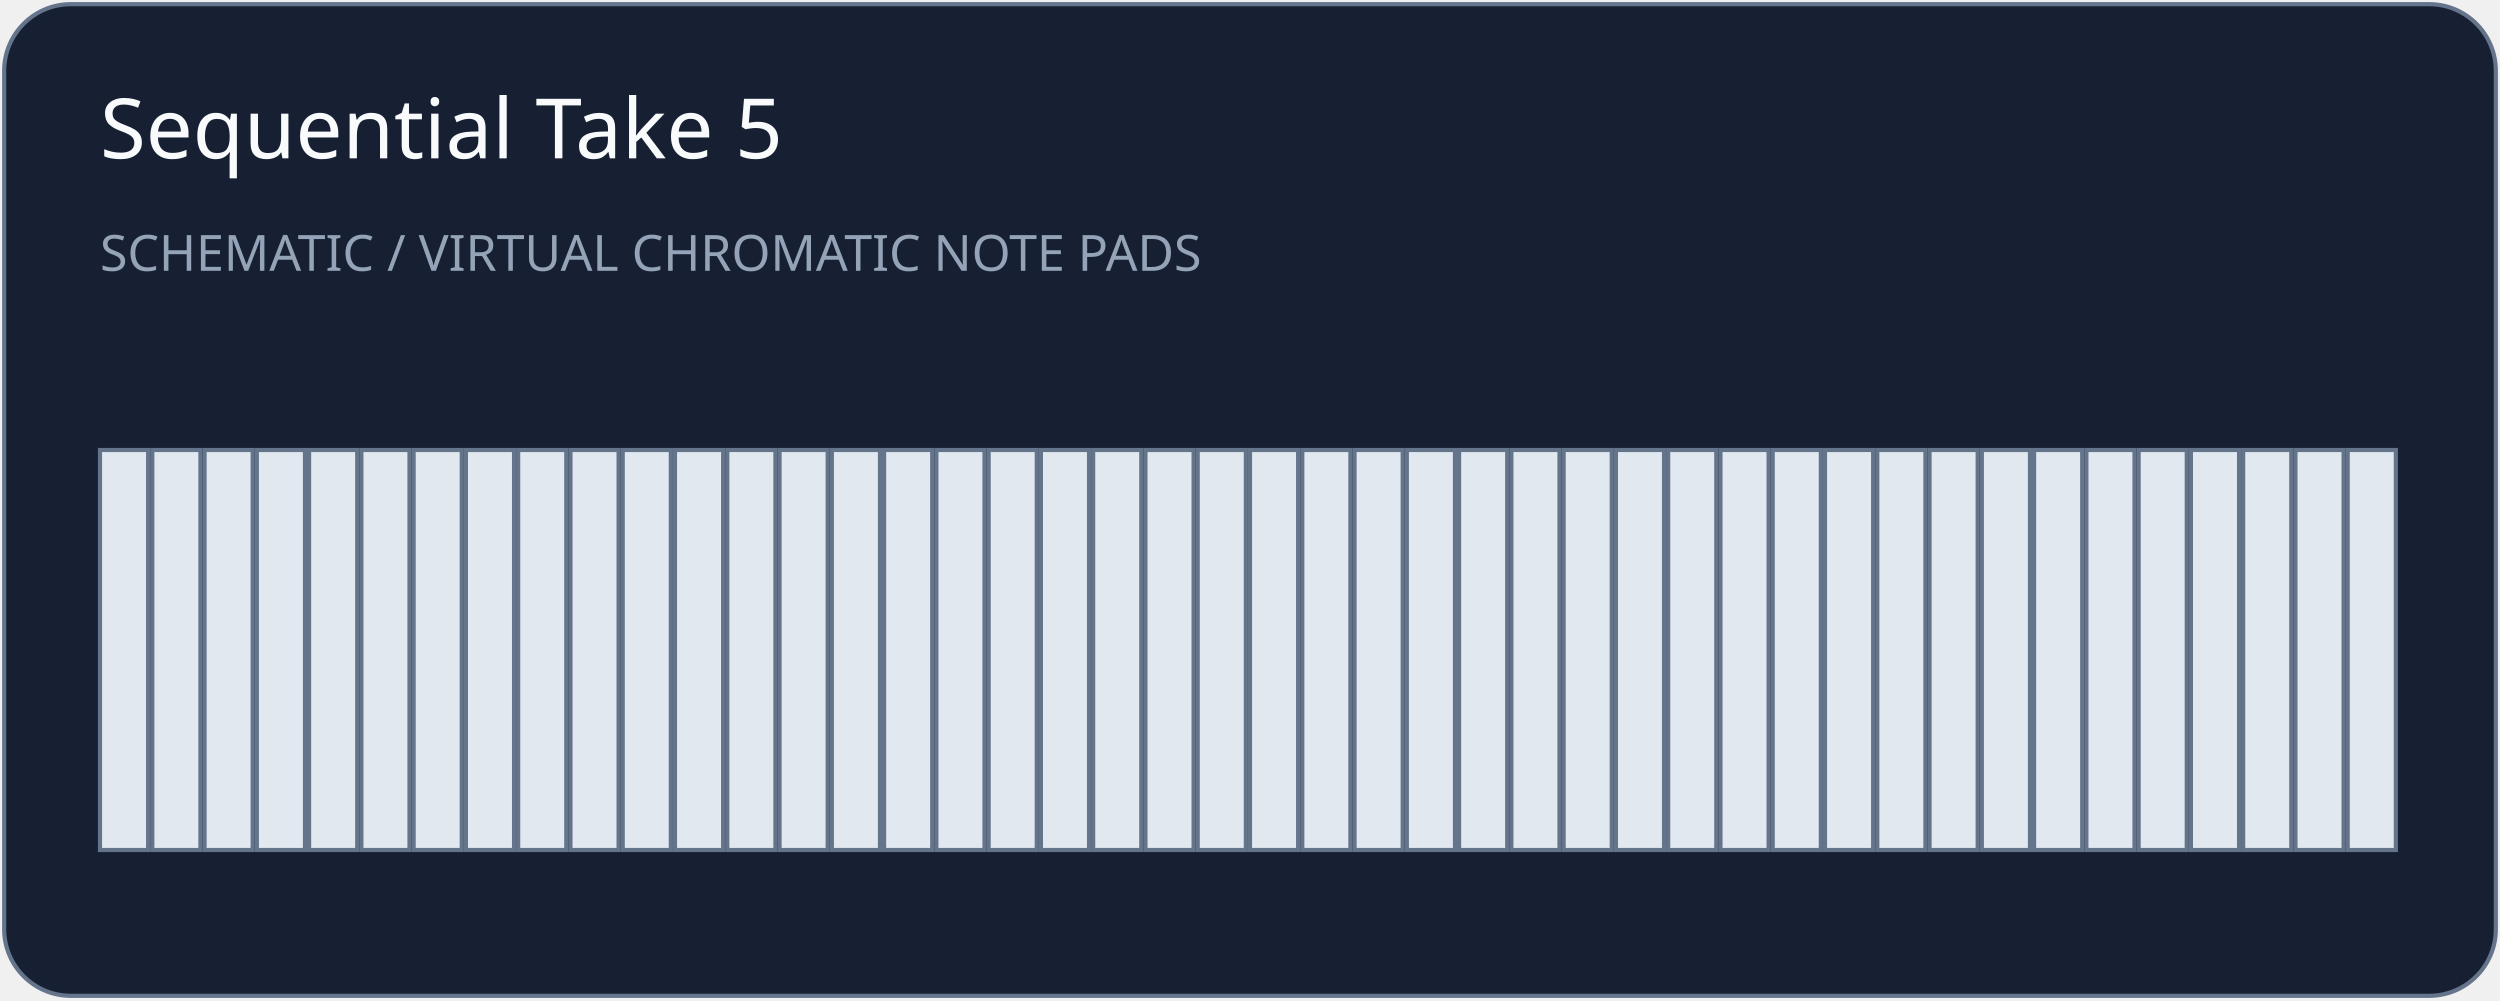
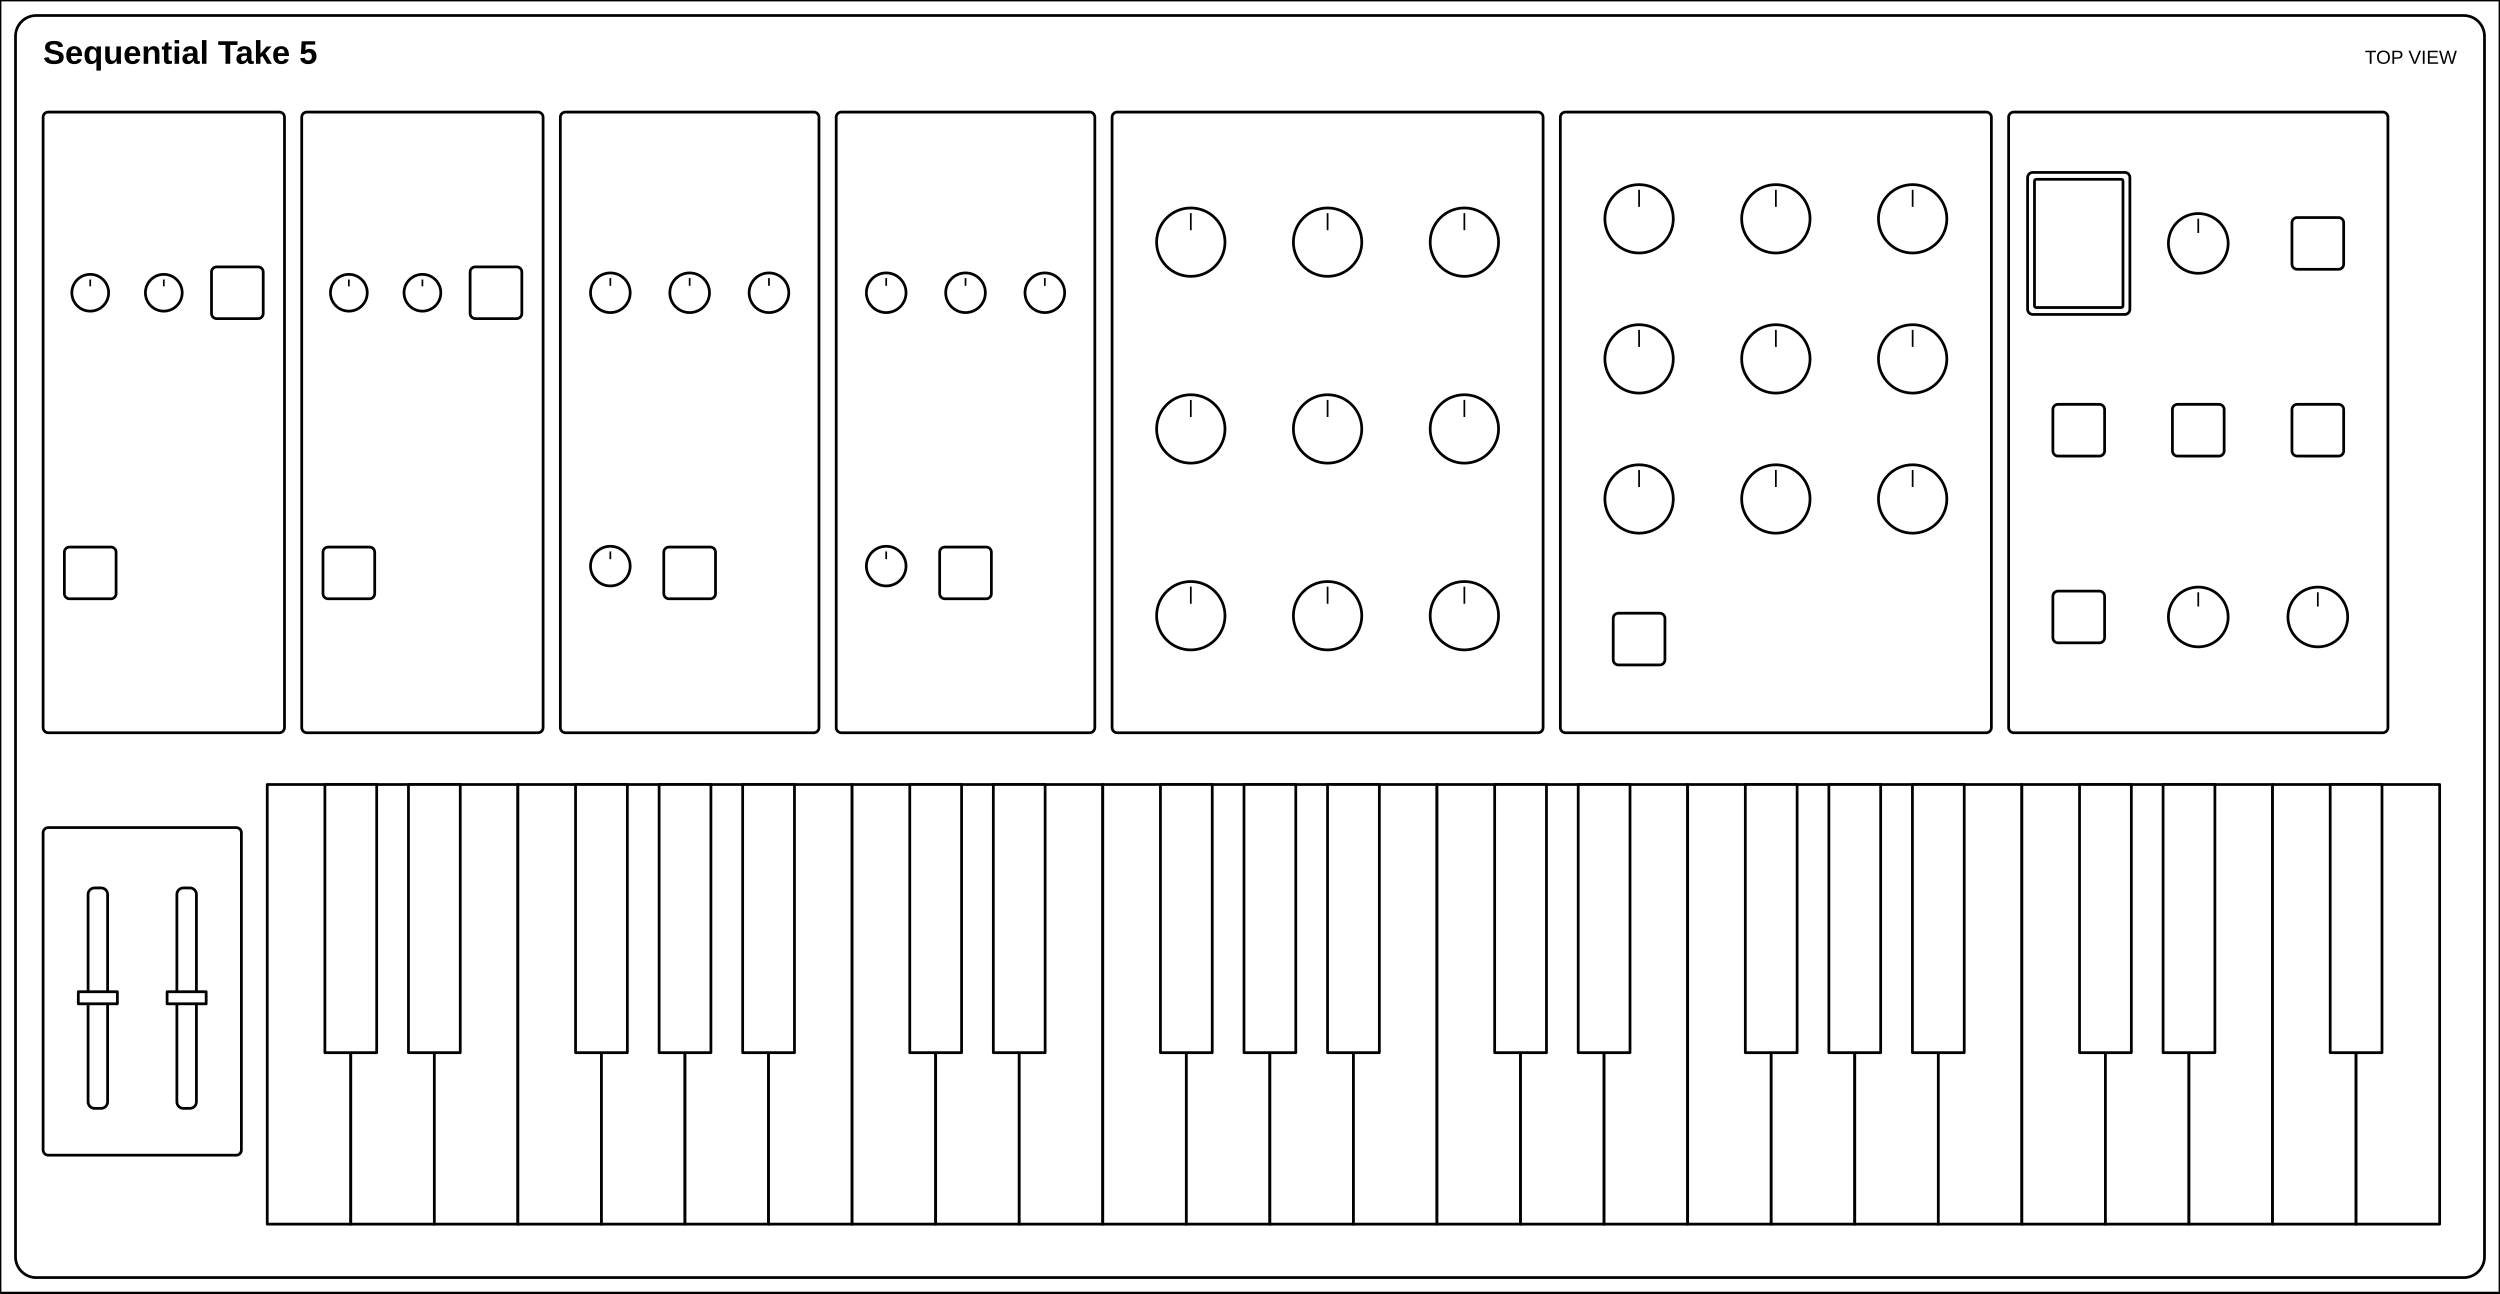
- <svg xmlns="http://www.w3.org/2000/svg" viewBox="0 0 600 240" role="img" aria-label="Sequential Take 5 schematic">
-   <rect x="1" y="1" width="598" height="238" rx="16" fill="#172033" stroke="#64748b" />
-   <text x="24" y="38" fill="#f8fafc" font-family="sans-serif" font-size="20">Sequential Take 5</text>
-   <text x="24" y="65" fill="#94a3b8" font-family="sans-serif" font-size="12">SCHEMATIC / VIRTUAL CHROMATIC NOTE PADS</text>
-   <rect x="24.00" y="108" width="11.55" height="96" fill="#e2e8f0" stroke="#64748b" />
-   <rect x="36.55" y="108" width="11.55" height="96" fill="#e2e8f0" stroke="#64748b" />
-   <rect x="49.09" y="108" width="11.55" height="96" fill="#e2e8f0" stroke="#64748b" />
-   <rect x="61.64" y="108" width="11.55" height="96" fill="#e2e8f0" stroke="#64748b" />
-   <rect x="74.18" y="108" width="11.55" height="96" fill="#e2e8f0" stroke="#64748b" />
-   <rect x="86.73" y="108" width="11.55" height="96" fill="#e2e8f0" stroke="#64748b" />
-   <rect x="99.27" y="108" width="11.55" height="96" fill="#e2e8f0" stroke="#64748b" />
-   <rect x="111.82" y="108" width="11.55" height="96" fill="#e2e8f0" stroke="#64748b" />
-   <rect x="124.36" y="108" width="11.55" height="96" fill="#e2e8f0" stroke="#64748b" />
-   <rect x="136.91" y="108" width="11.55" height="96" fill="#e2e8f0" stroke="#64748b" />
-   <rect x="149.45" y="108" width="11.55" height="96" fill="#e2e8f0" stroke="#64748b" />
-   <rect x="162.00" y="108" width="11.55" height="96" fill="#e2e8f0" stroke="#64748b" />
-   <rect x="174.55" y="108" width="11.55" height="96" fill="#e2e8f0" stroke="#64748b" />
-   <rect x="187.09" y="108" width="11.55" height="96" fill="#e2e8f0" stroke="#64748b" />
-   <rect x="199.64" y="108" width="11.55" height="96" fill="#e2e8f0" stroke="#64748b" />
-   <rect x="212.18" y="108" width="11.55" height="96" fill="#e2e8f0" stroke="#64748b" />
-   <rect x="224.73" y="108" width="11.55" height="96" fill="#e2e8f0" stroke="#64748b" />
-   <rect x="237.27" y="108" width="11.55" height="96" fill="#e2e8f0" stroke="#64748b" />
-   <rect x="249.82" y="108" width="11.55" height="96" fill="#e2e8f0" stroke="#64748b" />
-   <rect x="262.36" y="108" width="11.55" height="96" fill="#e2e8f0" stroke="#64748b" />
-   <rect x="274.91" y="108" width="11.55" height="96" fill="#e2e8f0" stroke="#64748b" />
-   <rect x="287.45" y="108" width="11.55" height="96" fill="#e2e8f0" stroke="#64748b" />
-   <rect x="300.00" y="108" width="11.55" height="96" fill="#e2e8f0" stroke="#64748b" />
-   <rect x="312.55" y="108" width="11.55" height="96" fill="#e2e8f0" stroke="#64748b" />
-   <rect x="325.09" y="108" width="11.55" height="96" fill="#e2e8f0" stroke="#64748b" />
-   <rect x="337.64" y="108" width="11.55" height="96" fill="#e2e8f0" stroke="#64748b" />
-   <rect x="350.18" y="108" width="11.55" height="96" fill="#e2e8f0" stroke="#64748b" />
-   <rect x="362.73" y="108" width="11.55" height="96" fill="#e2e8f0" stroke="#64748b" />
-   <rect x="375.27" y="108" width="11.55" height="96" fill="#e2e8f0" stroke="#64748b" />
-   <rect x="387.82" y="108" width="11.55" height="96" fill="#e2e8f0" stroke="#64748b" />
-   <rect x="400.36" y="108" width="11.55" height="96" fill="#e2e8f0" stroke="#64748b" />
-   <rect x="412.91" y="108" width="11.55" height="96" fill="#e2e8f0" stroke="#64748b" />
-   <rect x="425.45" y="108" width="11.55" height="96" fill="#e2e8f0" stroke="#64748b" />
-   <rect x="438.00" y="108" width="11.55" height="96" fill="#e2e8f0" stroke="#64748b" />
-   <rect x="450.55" y="108" width="11.55" height="96" fill="#e2e8f0" stroke="#64748b" />
-   <rect x="463.09" y="108" width="11.55" height="96" fill="#e2e8f0" stroke="#64748b" />
-   <rect x="475.64" y="108" width="11.55" height="96" fill="#e2e8f0" stroke="#64748b" />
-   <rect x="488.18" y="108" width="11.55" height="96" fill="#e2e8f0" stroke="#64748b" />
-   <rect x="500.73" y="108" width="11.55" height="96" fill="#e2e8f0" stroke="#64748b" />
-   <rect x="513.27" y="108" width="11.55" height="96" fill="#e2e8f0" stroke="#64748b" />
-   <rect x="525.82" y="108" width="11.55" height="96" fill="#e2e8f0" stroke="#64748b" />
-   <rect x="538.36" y="108" width="11.55" height="96" fill="#e2e8f0" stroke="#64748b" />
-   <rect x="550.91" y="108" width="11.55" height="96" fill="#e2e8f0" stroke="#64748b" />
-   <rect x="563.45" y="108" width="11.55" height="96" fill="#e2e8f0" stroke="#64748b" />
+ <svg xmlns="http://www.w3.org/2000/svg" viewBox="0 0 1450 750" role="img" aria-labelledby="title description">
+   <style>text{font-family:Arial,Helvetica,sans-serif;fill:#000;stroke:none}.line{fill:#fff;stroke:#000;stroke-width:1.6;stroke-linejoin:round;stroke-linecap:round}.thin{fill:none;stroke:#000;stroke-width:1;stroke-linejoin:round;stroke-linecap:round}</style>
+   <rect x="0" y="0" width="1450" height="750" class="line" fill="#fff" stroke="none" stroke-width="1.6" />
+   <rect x="9" y="9" width="1432" height="732" class="line" fill="#fff" stroke="#000" stroke-width="1.6" rx="12" />
+   <text x="25" y="37" fill="#000" font-family="Arial,Helvetica,sans-serif" font-size="19" text-anchor="start" font-weight="bold">Sequential Take 5</text>
+   <text x="1425" y="37" fill="#000" font-family="Arial,Helvetica,sans-serif" font-size="11" text-anchor="end">TOP VIEW</text>
+   <rect x="25" y="480" width="115" height="190" class="line" fill="#fff" stroke="#000" stroke-width="1.6" rx="3" />
+   <g id="performance-pitch" data-kind="wheel" aria-label="Pitch">
+     <rect x="51.085" y="515" width="11.33" height="127.853" class="line" fill="#fff" stroke="#000" stroke-width="1.6" rx="3.777" />
+     <rect x="45.42" y="575.209" width="22.66" height="7" class="line" fill="#000" stroke="#000" stroke-width="1.6" />
+   </g>
+   <g id="performance-mod" data-kind="wheel" aria-label="Mod">
+     <rect x="102.585" y="515" width="11.33" height="127.853" class="line" fill="#fff" stroke="#000" stroke-width="1.6" rx="3.777" />
+     <rect x="96.92" y="575.209" width="22.66" height="7" class="line" fill="#000" stroke="#000" stroke-width="1.6" />
+   </g>
+   <rect x="25" y="65" width="140" height="360" class="line" fill="#fff" stroke="#000" stroke-width="1.6" rx="3" />
+   <g id="lfo-1-frequency" data-kind="knob" aria-label="Frequency">
+     <circle cx="52.333" cy="169.795" r="10.667" class="line" fill="#fff" stroke="#000" stroke-width="1.6" />
+     <path d="M52.333 162.128L52.333 166.062" fill="none" stroke="#000" stroke-width="1" />
+   </g>
+   <g id="lfo-1-amount" data-kind="knob" aria-label="Amount">
+     <circle cx="95" cy="169.795" r="10.667" class="line" fill="#fff" stroke="#000" stroke-width="1.6" />
+     <path d="M95 162.128L95 166.062" fill="none" stroke="#000" stroke-width="1" />
+   </g>
+   <g id="lfo-1-shape" data-kind="button" aria-label="Shape">
+     <rect x="122.667" y="154.795" width="30" height="30" class="line" fill="#fff" stroke="#000" stroke-width="1.6" rx="3" />
+   </g>
+   <g id="lfo-1-dest" data-kind="button" aria-label="Dest">
+     <rect x="37.333" y="317.295" width="30" height="30" class="line" fill="#fff" stroke="#000" stroke-width="1.6" rx="3" />
+   </g>
+   <rect x="175" y="65" width="140" height="360" class="line" fill="#fff" stroke="#000" stroke-width="1.6" rx="3" />
+   <g id="lfo-2-frequency" data-kind="knob" aria-label="Frequency">
+     <circle cx="202.333" cy="169.795" r="10.667" class="line" fill="#fff" stroke="#000" stroke-width="1.6" />
+     <path d="M202.333 162.128L202.333 166.062" fill="none" stroke="#000" stroke-width="1" />
+   </g>
+   <g id="lfo-2-amount" data-kind="knob" aria-label="Amount">
+     <circle cx="245" cy="169.795" r="10.667" class="line" fill="#fff" stroke="#000" stroke-width="1.6" />
+     <path d="M245 162.128L245 166.062" fill="none" stroke="#000" stroke-width="1" />
+   </g>
+   <g id="lfo-2-shape" data-kind="button" aria-label="Shape">
+     <rect x="272.667" y="154.795" width="30" height="30" class="line" fill="#fff" stroke="#000" stroke-width="1.6" rx="3" />
+   </g>
+   <g id="lfo-2-dest" data-kind="button" aria-label="Dest">
+     <rect x="187.333" y="317.295" width="30" height="30" class="line" fill="#fff" stroke="#000" stroke-width="1.6" rx="3" />
+   </g>
+   <rect x="325" y="65" width="150" height="360" class="line" fill="#fff" stroke="#000" stroke-width="1.6" rx="3" />
+   <g id="osc-1-frequency" data-kind="knob" aria-label="Frequency">
+     <circle cx="354" cy="169.795" r="11.5" class="line" fill="#fff" stroke="#000" stroke-width="1.6" />
+     <path d="M354 161.295L354 165.77" fill="none" stroke="#000" stroke-width="1" />
+   </g>
+   <g id="osc-1-shape" data-kind="knob" aria-label="Shape">
+     <circle cx="400" cy="169.795" r="11.5" class="line" fill="#fff" stroke="#000" stroke-width="1.6" />
+     <path d="M400 161.295L400 165.77" fill="none" stroke="#000" stroke-width="1" />
+   </g>
+   <g id="osc-1-fine" data-kind="knob" aria-label="Fine">
+     <circle cx="446" cy="169.795" r="11.5" class="line" fill="#fff" stroke="#000" stroke-width="1.6" />
+     <path d="M446 161.295L446 165.77" fill="none" stroke="#000" stroke-width="1" />
+   </g>
+   <g id="osc-1-pulse-width" data-kind="knob" aria-label="Pulse width">
+     <circle cx="354" cy="328.34" r="11.5" class="line" fill="#fff" stroke="#000" stroke-width="1.6" />
+     <path d="M354 319.84L354 324.315" fill="none" stroke="#000" stroke-width="1" />
+   </g>
+   <g id="osc-1-sync" data-kind="button" aria-label="Sync">
+     <rect x="385" y="317.295" width="30" height="30" class="line" fill="#fff" stroke="#000" stroke-width="1.6" rx="3" />
+   </g>
+   <rect x="485" y="65" width="150" height="360" class="line" fill="#fff" stroke="#000" stroke-width="1.6" rx="3" />
+   <g id="osc-2-frequency" data-kind="knob" aria-label="Frequency">
+     <circle cx="514" cy="169.795" r="11.5" class="line" fill="#fff" stroke="#000" stroke-width="1.6" />
+     <path d="M514 161.295L514 165.77" fill="none" stroke="#000" stroke-width="1" />
+   </g>
+   <g id="osc-2-shape" data-kind="knob" aria-label="Shape">
+     <circle cx="560" cy="169.795" r="11.5" class="line" fill="#fff" stroke="#000" stroke-width="1.6" />
+     <path d="M560 161.295L560 165.77" fill="none" stroke="#000" stroke-width="1" />
+   </g>
+   <g id="osc-2-fine" data-kind="knob" aria-label="Fine">
+     <circle cx="606" cy="169.795" r="11.5" class="line" fill="#fff" stroke="#000" stroke-width="1.6" />
+     <path d="M606 161.295L606 165.77" fill="none" stroke="#000" stroke-width="1" />
+   </g>
+   <g id="osc-2-pulse-width" data-kind="knob" aria-label="Pulse width">
+     <circle cx="514" cy="328.34" r="11.5" class="line" fill="#fff" stroke="#000" stroke-width="1.6" />
+     <path d="M514 319.84L514 324.315" fill="none" stroke="#000" stroke-width="1" />
+   </g>
+   <g id="osc-2-low-freq" data-kind="button" aria-label="Low freq">
+     <rect x="545" y="317.295" width="30" height="30" class="line" fill="#fff" stroke="#000" stroke-width="1.6" rx="3" />
+   </g>
+   <rect x="645" y="65" width="250" height="360" class="line" fill="#fff" stroke="#000" stroke-width="1.6" rx="3" />
+   <g id="mixer-filter-osc-1" data-kind="knob" aria-label="Osc 1">
+     <circle cx="690.667" cy="140.452" r="19.833" class="line" fill="#fff" stroke="#000" stroke-width="1.6" />
+     <path d="M690.667 123.618L690.667 133.51" fill="none" stroke="#000" stroke-width="1" />
+   </g>
+   <g id="mixer-filter-osc-2" data-kind="knob" aria-label="Osc 2">
+     <circle cx="770" cy="140.452" r="19.833" class="line" fill="#fff" stroke="#000" stroke-width="1.6" />
+     <path d="M770 123.618L770 133.51" fill="none" stroke="#000" stroke-width="1" />
+   </g>
+   <g id="mixer-filter-sub" data-kind="knob" aria-label="Sub">
+     <circle cx="849.333" cy="140.452" r="19.833" class="line" fill="#fff" stroke="#000" stroke-width="1.6" />
+     <path d="M849.333 123.618L849.333 133.51" fill="none" stroke="#000" stroke-width="1" />
+   </g>
+   <g id="mixer-filter-noise" data-kind="knob" aria-label="Noise">
+     <circle cx="690.667" cy="248.785" r="19.833" class="line" fill="#fff" stroke="#000" stroke-width="1.6" />
+     <path d="M690.667 231.952L690.667 241.843" fill="none" stroke="#000" stroke-width="1" />
+   </g>
+   <g id="mixer-filter-cutoff" data-kind="knob" aria-label="Cutoff">
+     <circle cx="770" cy="248.785" r="19.833" class="line" fill="#fff" stroke="#000" stroke-width="1.6" />
+     <path d="M770 231.952L770 241.843" fill="none" stroke="#000" stroke-width="1" />
+   </g>
+   <g id="mixer-filter-resonance" data-kind="knob" aria-label="Resonance">
+     <circle cx="849.333" cy="248.785" r="19.833" class="line" fill="#fff" stroke="#000" stroke-width="1.6" />
+     <path d="M849.333 231.952L849.333 241.843" fill="none" stroke="#000" stroke-width="1" />
+   </g>
+   <g id="mixer-filter-env-amt" data-kind="knob" aria-label="Env amt">
+     <circle cx="690.667" cy="357.118" r="19.833" class="line" fill="#fff" stroke="#000" stroke-width="1.6" />
+     <path d="M690.667 340.285L690.667 350.177" fill="none" stroke="#000" stroke-width="1" />
+   </g>
+   <g id="mixer-filter-drive" data-kind="knob" aria-label="Drive">
+     <circle cx="770" cy="357.118" r="19.833" class="line" fill="#fff" stroke="#000" stroke-width="1.6" />
+     <path d="M770 340.285L770 350.177" fill="none" stroke="#000" stroke-width="1" />
+   </g>
+   <g id="mixer-filter-key-amt" data-kind="knob" aria-label="Key amt">
+     <circle cx="849.333" cy="357.118" r="19.833" class="line" fill="#fff" stroke="#000" stroke-width="1.6" />
+     <path d="M849.333 340.285L849.333 350.177" fill="none" stroke="#000" stroke-width="1" />
+   </g>
+   <rect x="905" y="65" width="250" height="360" class="line" fill="#fff" stroke="#000" stroke-width="1.6" rx="3" />
+   <g id="envelopes-attack-1" data-kind="knob" aria-label="Attack 1">
+     <circle cx="950.667" cy="126.91" r="19.833" class="line" fill="#fff" stroke="#000" stroke-width="1.6" />
+     <path d="M950.667 110.077L950.667 119.968" fill="none" stroke="#000" stroke-width="1" />
+   </g>
+   <g id="envelopes-decay-1" data-kind="knob" aria-label="Decay 1">
+     <circle cx="1030" cy="126.91" r="19.833" class="line" fill="#fff" stroke="#000" stroke-width="1.6" />
+     <path d="M1030 110.077L1030 119.968" fill="none" stroke="#000" stroke-width="1" />
+   </g>
+   <g id="envelopes-sustain-1" data-kind="knob" aria-label="Sustain 1">
+     <circle cx="1109.333" cy="126.91" r="19.833" class="line" fill="#fff" stroke="#000" stroke-width="1.6" />
+     <path d="M1109.333 110.077L1109.333 119.968" fill="none" stroke="#000" stroke-width="1" />
+   </g>
+   <g id="envelopes-release-1" data-kind="knob" aria-label="Release 1">
+     <circle cx="950.667" cy="208.16" r="19.833" class="line" fill="#fff" stroke="#000" stroke-width="1.6" />
+     <path d="M950.667 191.327L950.667 201.218" fill="none" stroke="#000" stroke-width="1" />
+   </g>
+   <g id="envelopes-attack-2" data-kind="knob" aria-label="Attack 2">
+     <circle cx="1030" cy="208.16" r="19.833" class="line" fill="#fff" stroke="#000" stroke-width="1.6" />
+     <path d="M1030 191.327L1030 201.218" fill="none" stroke="#000" stroke-width="1" />
+   </g>
+   <g id="envelopes-decay-2" data-kind="knob" aria-label="Decay 2">
+     <circle cx="1109.333" cy="208.16" r="19.833" class="line" fill="#fff" stroke="#000" stroke-width="1.6" />
+     <path d="M1109.333 191.327L1109.333 201.218" fill="none" stroke="#000" stroke-width="1" />
+   </g>
+   <g id="envelopes-sustain-2" data-kind="knob" aria-label="Sustain 2">
+     <circle cx="950.667" cy="289.41" r="19.833" class="line" fill="#fff" stroke="#000" stroke-width="1.6" />
+     <path d="M950.667 272.577L950.667 282.468" fill="none" stroke="#000" stroke-width="1" />
+   </g>
+   <g id="envelopes-release-2" data-kind="knob" aria-label="Release 2">
+     <circle cx="1030" cy="289.41" r="19.833" class="line" fill="#fff" stroke="#000" stroke-width="1.6" />
+     <path d="M1030 272.577L1030 282.468" fill="none" stroke="#000" stroke-width="1" />
+   </g>
+   <g id="envelopes-velocity" data-kind="knob" aria-label="Velocity">
+     <circle cx="1109.333" cy="289.41" r="19.833" class="line" fill="#fff" stroke="#000" stroke-width="1.6" />
+     <path d="M1109.333 272.577L1109.333 282.468" fill="none" stroke="#000" stroke-width="1" />
+   </g>
+   <g id="envelopes-env-select" data-kind="button" aria-label="Env select">
+     <rect x="935.667" y="355.66" width="30" height="30" class="line" fill="#fff" stroke="#000" stroke-width="1.6" rx="3" />
+   </g>
+   <rect x="1165" y="65" width="220" height="360" class="line" fill="#fff" stroke="#000" stroke-width="1.6" rx="3" />
+   <g id="program-global-display" data-kind="screen" aria-label="Display">
+     <rect x="1176" y="100" width="59.333" height="82.365" class="line" fill="#fff" stroke="#000" stroke-width="1.6" rx="3" />
+     <rect x="1180" y="104" width="51.333" height="74.365" class="line" fill="#fff" stroke="#000" stroke-width="1.6" rx="1" />
+   </g>
+   <g id="program-global-program" data-kind="knob" aria-label="Program">
+     <circle cx="1275" cy="141.182" r="17.333" class="line" fill="#fff" stroke="#000" stroke-width="1.6" />
+     <path d="M1275 126.849L1275 135.116" fill="none" stroke="#000" stroke-width="1" />
+   </g>
+   <g id="program-global-bank" data-kind="button" aria-label="Bank">
+     <rect x="1329.333" y="126.182" width="30" height="30" class="line" fill="#fff" stroke="#000" stroke-width="1.6" rx="3" />
+   </g>
+   <g id="program-global-write" data-kind="button" aria-label="Write">
+     <rect x="1190.667" y="234.516" width="30" height="30" class="line" fill="#fff" stroke="#000" stroke-width="1.6" rx="3" />
+   </g>
+   <g id="program-global-global" data-kind="button" aria-label="Global">
+     <rect x="1260" y="234.516" width="30" height="30" class="line" fill="#fff" stroke="#000" stroke-width="1.6" rx="3" />
+   </g>
+   <g id="program-global-arp" data-kind="button" aria-label="Arp">
+     <rect x="1329.333" y="234.516" width="30" height="30" class="line" fill="#fff" stroke="#000" stroke-width="1.6" rx="3" />
+   </g>
+   <g id="program-global-sequencer" data-kind="button" aria-label="Sequencer">
+     <rect x="1190.667" y="342.849" width="30" height="30" class="line" fill="#fff" stroke="#000" stroke-width="1.6" rx="3" />
+   </g>
+   <g id="program-global-volume" data-kind="knob" aria-label="Volume">
+     <circle cx="1275" cy="357.849" r="17.333" class="line" fill="#fff" stroke="#000" stroke-width="1.6" />
+     <path d="M1275 343.516L1275 351.782" fill="none" stroke="#000" stroke-width="1" />
+   </g>
+   <g id="program-global-distortion" data-kind="knob" aria-label="Distortion">
+     <circle cx="1344.333" cy="357.849" r="17.333" class="line" fill="#fff" stroke="#000" stroke-width="1.6" />
+     <path d="M1344.333 343.516L1344.333 351.782" fill="none" stroke="#000" stroke-width="1" />
+   </g>
+   <g id="keyboard" aria-label="Keyboard">
+     <g id="key-1" data-kind="key" aria-label="Key 1">
+       <rect x="155" y="455" width="48.462" height="255" class="line" fill="#fff" stroke="#000" stroke-width="1.6" rx="0" />
+     </g>
+     <g id="key-3" data-kind="key" aria-label="Key 3">
+       <rect x="203.462" y="455" width="48.462" height="255" class="line" fill="#fff" stroke="#000" stroke-width="1.6" rx="0" />
+     </g>
+     <g id="key-5" data-kind="key" aria-label="Key 5">
+       <rect x="251.923" y="455" width="48.462" height="255" class="line" fill="#fff" stroke="#000" stroke-width="1.6" rx="0" />
+     </g>
+     <g id="key-6" data-kind="key" aria-label="Key 6">
+       <rect x="300.385" y="455" width="48.462" height="255" class="line" fill="#fff" stroke="#000" stroke-width="1.6" rx="0" />
+     </g>
+     <g id="key-8" data-kind="key" aria-label="Key 8">
+       <rect x="348.846" y="455" width="48.462" height="255" class="line" fill="#fff" stroke="#000" stroke-width="1.6" rx="0" />
+     </g>
+     <g id="key-10" data-kind="key" aria-label="Key 10">
+       <rect x="397.308" y="455" width="48.462" height="255" class="line" fill="#fff" stroke="#000" stroke-width="1.6" rx="0" />
+     </g>
+     <g id="key-12" data-kind="key" aria-label="Key 12">
+       <rect x="445.769" y="455" width="48.462" height="255" class="line" fill="#fff" stroke="#000" stroke-width="1.6" rx="0" />
+     </g>
+     <g id="key-13" data-kind="key" aria-label="Key 13">
+       <rect x="494.231" y="455" width="48.462" height="255" class="line" fill="#fff" stroke="#000" stroke-width="1.6" rx="0" />
+     </g>
+     <g id="key-15" data-kind="key" aria-label="Key 15">
+       <rect x="542.692" y="455" width="48.462" height="255" class="line" fill="#fff" stroke="#000" stroke-width="1.6" rx="0" />
+     </g>
+     <g id="key-17" data-kind="key" aria-label="Key 17">
+       <rect x="591.154" y="455" width="48.462" height="255" class="line" fill="#fff" stroke="#000" stroke-width="1.6" rx="0" />
+     </g>
+     <g id="key-18" data-kind="key" aria-label="Key 18">
+       <rect x="639.615" y="455" width="48.462" height="255" class="line" fill="#fff" stroke="#000" stroke-width="1.6" rx="0" />
+     </g>
+     <g id="key-20" data-kind="key" aria-label="Key 20">
+       <rect x="688.077" y="455" width="48.462" height="255" class="line" fill="#fff" stroke="#000" stroke-width="1.6" rx="0" />
+     </g>
+     <g id="key-22" data-kind="key" aria-label="Key 22">
+       <rect x="736.538" y="455" width="48.462" height="255" class="line" fill="#fff" stroke="#000" stroke-width="1.6" rx="0" />
+     </g>
+     <g id="key-24" data-kind="key" aria-label="Key 24">
+       <rect x="785" y="455" width="48.462" height="255" class="line" fill="#fff" stroke="#000" stroke-width="1.6" rx="0" />
+     </g>
+     <g id="key-25" data-kind="key" aria-label="Key 25">
+       <rect x="833.462" y="455" width="48.462" height="255" class="line" fill="#fff" stroke="#000" stroke-width="1.6" rx="0" />
+     </g>
+     <g id="key-27" data-kind="key" aria-label="Key 27">
+       <rect x="881.923" y="455" width="48.462" height="255" class="line" fill="#fff" stroke="#000" stroke-width="1.6" rx="0" />
+     </g>
+     <g id="key-29" data-kind="key" aria-label="Key 29">
+       <rect x="930.385" y="455" width="48.462" height="255" class="line" fill="#fff" stroke="#000" stroke-width="1.6" rx="0" />
+     </g>
+     <g id="key-30" data-kind="key" aria-label="Key 30">
+       <rect x="978.846" y="455" width="48.462" height="255" class="line" fill="#fff" stroke="#000" stroke-width="1.6" rx="0" />
+     </g>
+     <g id="key-32" data-kind="key" aria-label="Key 32">
+       <rect x="1027.308" y="455" width="48.462" height="255" class="line" fill="#fff" stroke="#000" stroke-width="1.6" rx="0" />
+     </g>
+     <g id="key-34" data-kind="key" aria-label="Key 34">
+       <rect x="1075.769" y="455" width="48.462" height="255" class="line" fill="#fff" stroke="#000" stroke-width="1.6" rx="0" />
+     </g>
+     <g id="key-36" data-kind="key" aria-label="Key 36">
+       <rect x="1124.231" y="455" width="48.462" height="255" class="line" fill="#fff" stroke="#000" stroke-width="1.6" rx="0" />
+     </g>
+     <g id="key-37" data-kind="key" aria-label="Key 37">
+       <rect x="1172.692" y="455" width="48.462" height="255" class="line" fill="#fff" stroke="#000" stroke-width="1.6" rx="0" />
+     </g>
+     <g id="key-39" data-kind="key" aria-label="Key 39">
+       <rect x="1221.154" y="455" width="48.462" height="255" class="line" fill="#fff" stroke="#000" stroke-width="1.6" rx="0" />
+     </g>
+     <g id="key-41" data-kind="key" aria-label="Key 41">
+       <rect x="1269.615" y="455" width="48.462" height="255" class="line" fill="#fff" stroke="#000" stroke-width="1.6" rx="0" />
+     </g>
+     <g id="key-42" data-kind="key" aria-label="Key 42">
+       <rect x="1318.077" y="455" width="48.462" height="255" class="line" fill="#fff" stroke="#000" stroke-width="1.6" rx="0" />
+     </g>
+     <g id="key-44" data-kind="key" aria-label="Key 44">
+       <rect x="1366.538" y="455" width="48.462" height="255" class="line" fill="#fff" stroke="#000" stroke-width="1.6" rx="0" />
+     </g>
+     <g id="key-2" data-kind="key" aria-label="Key 2">
+       <rect x="188.438" y="455" width="30.046" height="155.55" class="line" fill="#000" stroke="#000" stroke-width="1.6" rx="0" />
+     </g>
+     <g id="key-4" data-kind="key" aria-label="Key 4">
+       <rect x="236.9" y="455" width="30.046" height="155.55" class="line" fill="#000" stroke="#000" stroke-width="1.6" rx="0" />
+     </g>
+     <g id="key-7" data-kind="key" aria-label="Key 7">
+       <rect x="333.823" y="455" width="30.046" height="155.55" class="line" fill="#000" stroke="#000" stroke-width="1.6" rx="0" />
+     </g>
+     <g id="key-9" data-kind="key" aria-label="Key 9">
+       <rect x="382.285" y="455" width="30.046" height="155.55" class="line" fill="#000" stroke="#000" stroke-width="1.6" rx="0" />
+     </g>
+     <g id="key-11" data-kind="key" aria-label="Key 11">
+       <rect x="430.746" y="455" width="30.046" height="155.55" class="line" fill="#000" stroke="#000" stroke-width="1.6" rx="0" />
+     </g>
+     <g id="key-14" data-kind="key" aria-label="Key 14">
+       <rect x="527.669" y="455" width="30.046" height="155.55" class="line" fill="#000" stroke="#000" stroke-width="1.6" rx="0" />
+     </g>
+     <g id="key-16" data-kind="key" aria-label="Key 16">
+       <rect x="576.131" y="455" width="30.046" height="155.55" class="line" fill="#000" stroke="#000" stroke-width="1.6" rx="0" />
+     </g>
+     <g id="key-19" data-kind="key" aria-label="Key 19">
+       <rect x="673.054" y="455" width="30.046" height="155.55" class="line" fill="#000" stroke="#000" stroke-width="1.6" rx="0" />
+     </g>
+     <g id="key-21" data-kind="key" aria-label="Key 21">
+       <rect x="721.515" y="455" width="30.046" height="155.55" class="line" fill="#000" stroke="#000" stroke-width="1.6" rx="0" />
+     </g>
+     <g id="key-23" data-kind="key" aria-label="Key 23">
+       <rect x="769.977" y="455" width="30.046" height="155.55" class="line" fill="#000" stroke="#000" stroke-width="1.6" rx="0" />
+     </g>
+     <g id="key-26" data-kind="key" aria-label="Key 26">
+       <rect x="866.9" y="455" width="30.046" height="155.55" class="line" fill="#000" stroke="#000" stroke-width="1.6" rx="0" />
+     </g>
+     <g id="key-28" data-kind="key" aria-label="Key 28">
+       <rect x="915.362" y="455" width="30.046" height="155.55" class="line" fill="#000" stroke="#000" stroke-width="1.6" rx="0" />
+     </g>
+     <g id="key-31" data-kind="key" aria-label="Key 31">
+       <rect x="1012.285" y="455" width="30.046" height="155.55" class="line" fill="#000" stroke="#000" stroke-width="1.6" rx="0" />
+     </g>
+     <g id="key-33" data-kind="key" aria-label="Key 33">
+       <rect x="1060.746" y="455" width="30.046" height="155.55" class="line" fill="#000" stroke="#000" stroke-width="1.6" rx="0" />
+     </g>
+     <g id="key-35" data-kind="key" aria-label="Key 35">
+       <rect x="1109.208" y="455" width="30.046" height="155.55" class="line" fill="#000" stroke="#000" stroke-width="1.6" rx="0" />
+     </g>
+     <g id="key-38" data-kind="key" aria-label="Key 38">
+       <rect x="1206.131" y="455" width="30.046" height="155.55" class="line" fill="#000" stroke="#000" stroke-width="1.6" rx="0" />
+     </g>
+     <g id="key-40" data-kind="key" aria-label="Key 40">
+       <rect x="1254.592" y="455" width="30.046" height="155.55" class="line" fill="#000" stroke="#000" stroke-width="1.6" rx="0" />
+     </g>
+     <g id="key-43" data-kind="key" aria-label="Key 43">
+       <rect x="1351.515" y="455" width="30.046" height="155.55" class="line" fill="#000" stroke="#000" stroke-width="1.6" rx="0" />
+     </g>
+   </g>
</svg>
